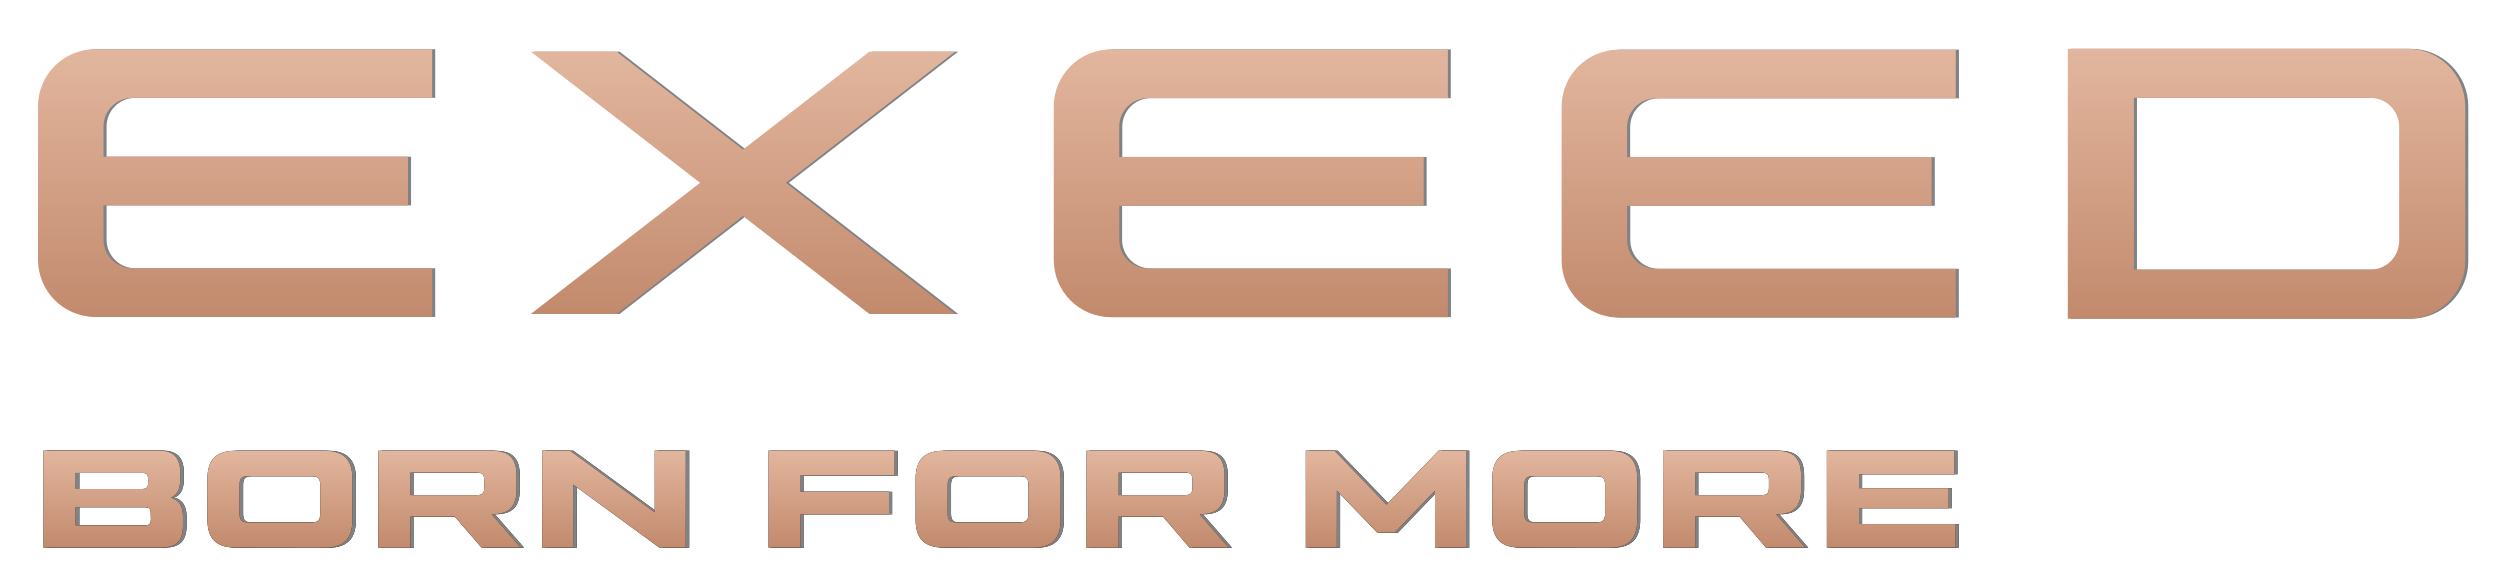
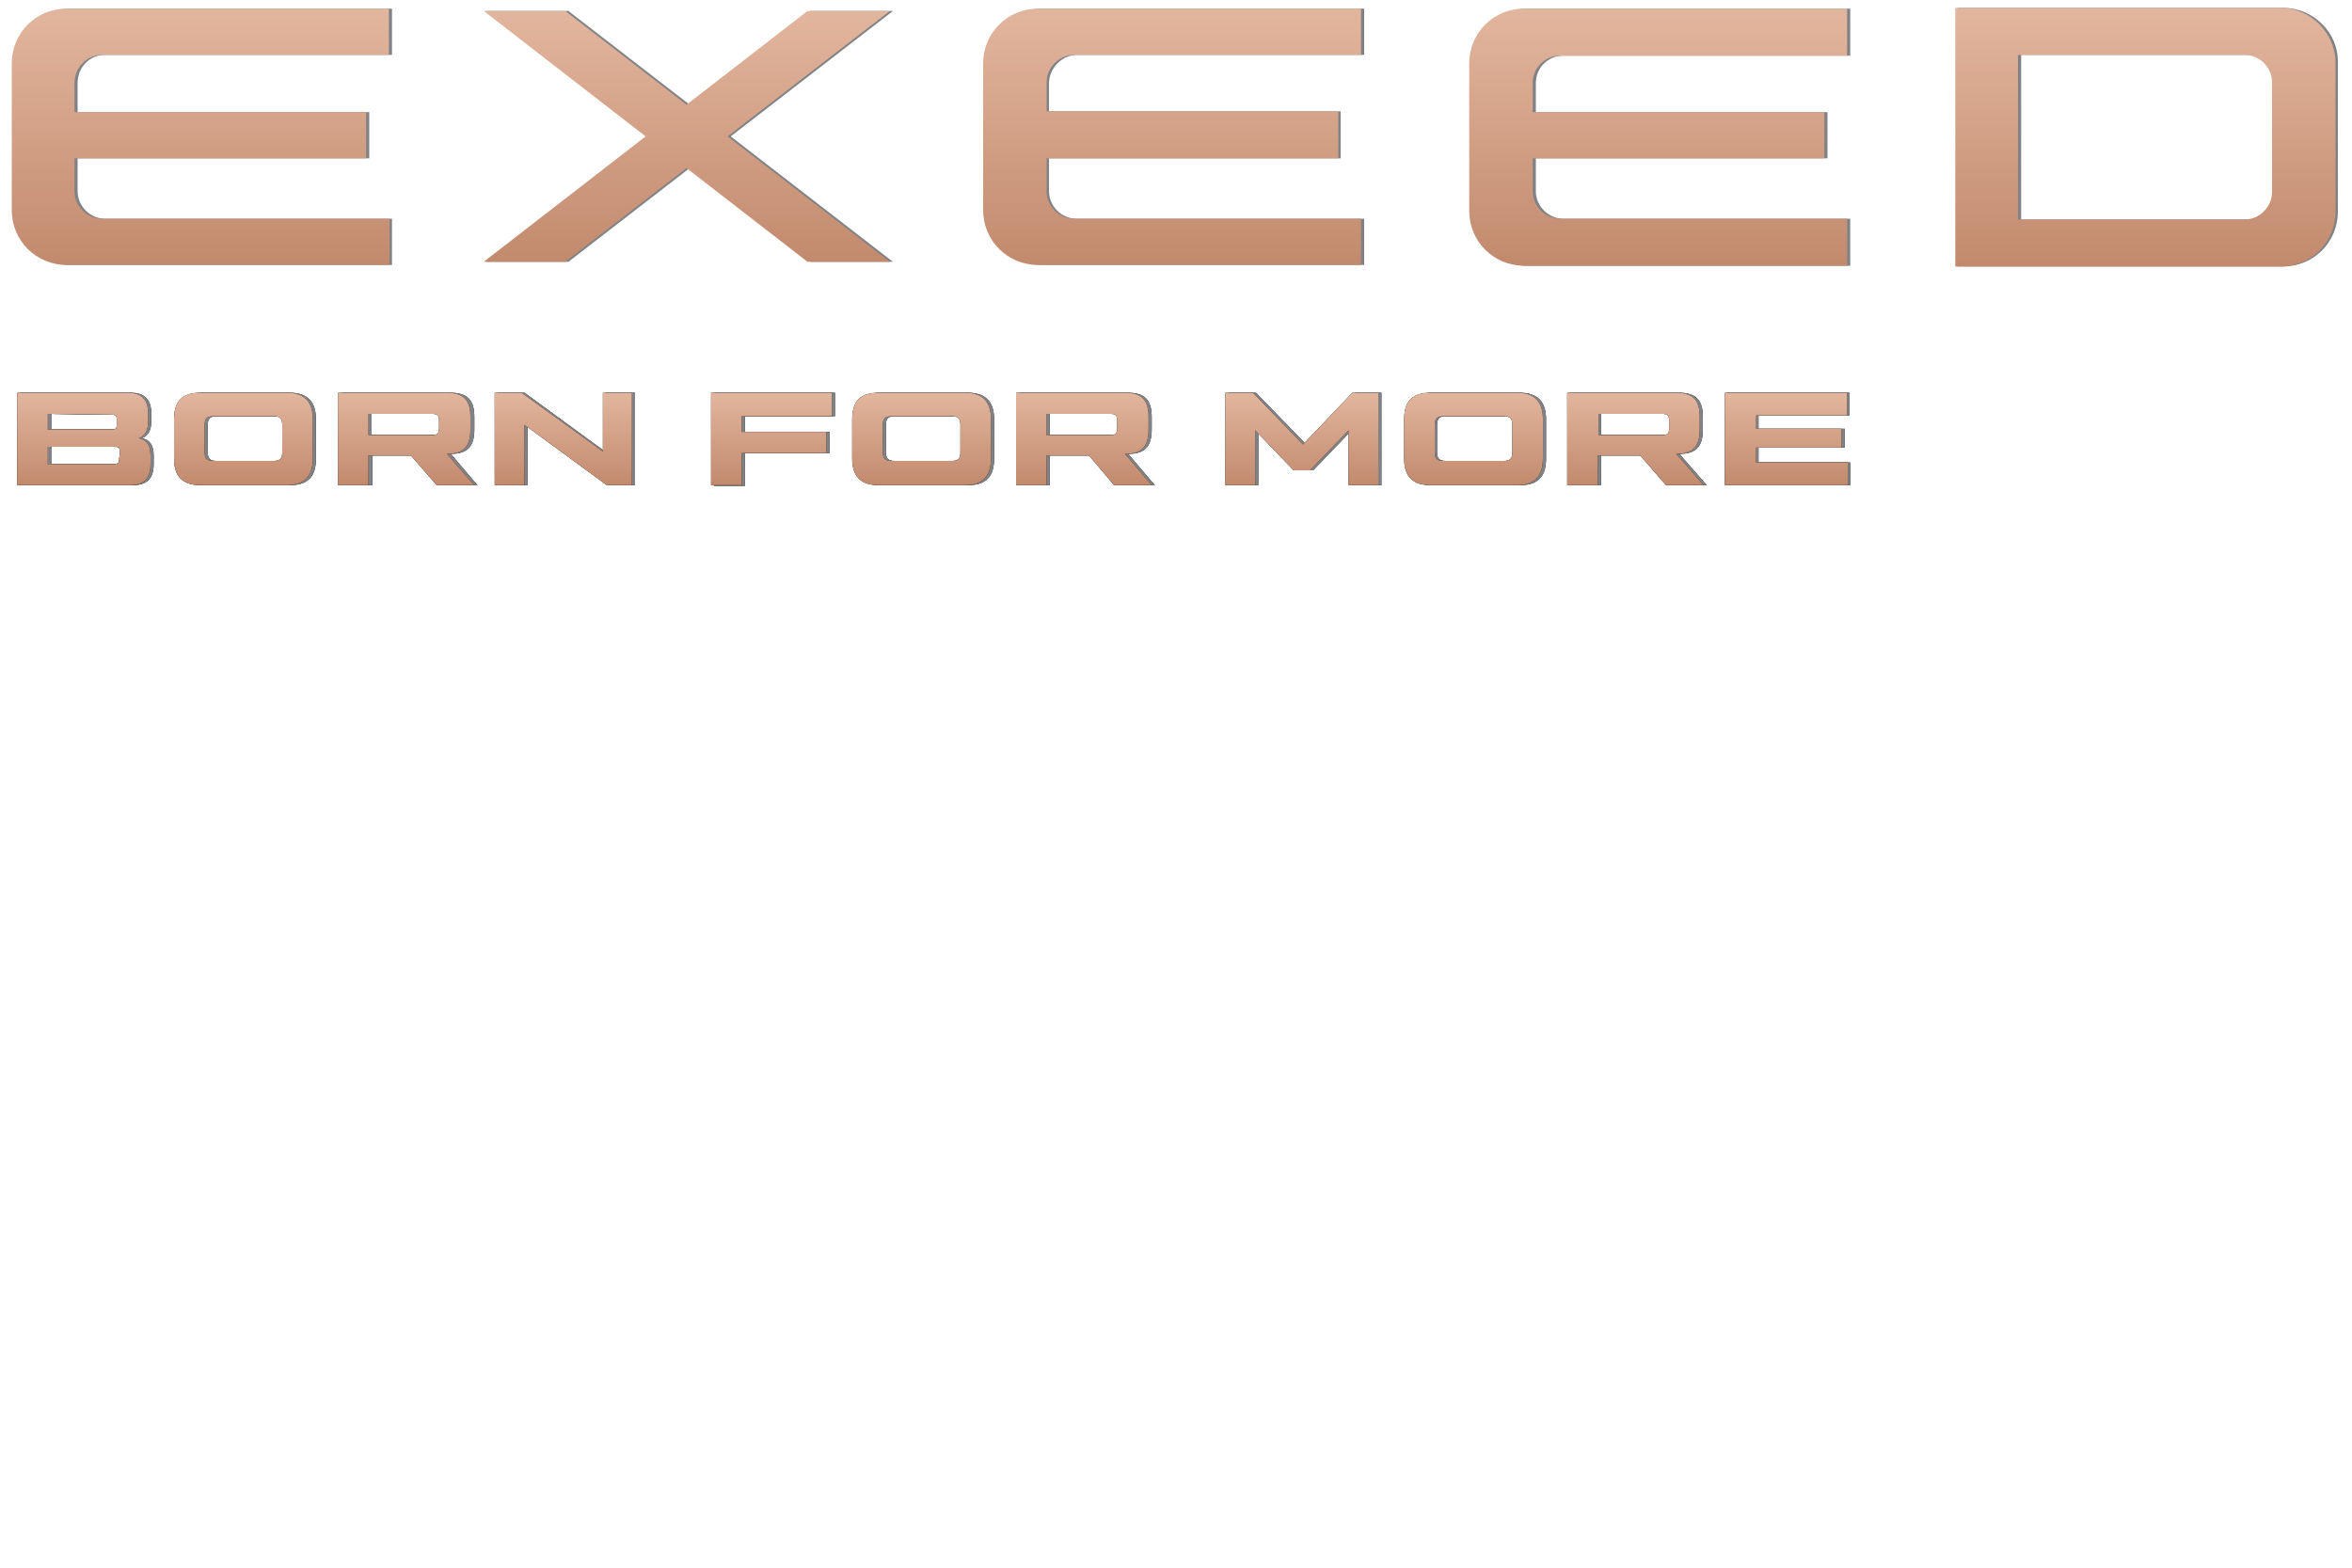
- <svg xmlns="http://www.w3.org/2000/svg" xmlns:xlink="http://www.w3.org/1999/xlink" id="Слой_1" data-name="Слой 1" viewBox="0 0 595.28 136.77">
-   <defs>
-     <style>.cls-1{fill:#010101;}.cls-2,.cls-3{fill:#808285;}.cls-3,.cls-4,.cls-5,.cls-6,.cls-7,.cls-8{fill-rule:evenodd;}.cls-4{fill:url(#Безымянный_градиент_33);}.cls-5{fill:url(#Безымянный_градиент_33-3);}.cls-6{fill:url(#Безымянный_градиент_33-4);}.cls-7{fill:url(#Безымянный_градиент_33-5);}.cls-8{fill:url(#Безымянный_градиент_33-6);}.cls-9{fill:url(#Безымянный_градиент_33-7);}</style>
-     <linearGradient id="Безымянный_градиент_33" x1="176.91" y1="12.3" x2="176.91" y2="74.76" gradientUnits="userSpaceOnUse">
-       <stop offset="0" stop-color="#e2b69e" />
-       <stop offset="1" stop-color="#c28a6d" />
-     </linearGradient>
-     <linearGradient id="Безымянный_градиент_33-3" x1="55.98" y1="11.71" x2="55.98" y2="75.46" xlink:href="#Безымянный_градиент_33" />
-     <linearGradient id="Безымянный_градиент_33-4" x1="297.84" y1="11.77" x2="297.84" y2="75.52" xlink:href="#Безымянный_градиент_33" />
-     <linearGradient id="Безымянный_градиент_33-5" x1="418.76" y1="11.82" x2="418.76" y2="75.57" xlink:href="#Безымянный_градиент_33" />
-     <linearGradient id="Безымянный_градиент_33-6" x1="539.69" y1="11.62" x2="539.69" y2="75.89" xlink:href="#Безымянный_градиент_33" />
-     <linearGradient id="Безымянный_градиент_33-7" x1="238.03" y1="107.29" x2="238.03" y2="130.39" xlink:href="#Безымянный_градиент_33" />
-   </defs>
-   <path class="cls-1" d="M44.43,123v2.17c0,3.6-1.65,5.22-5.21,5.22h-28v-23.1H38.56c3.56,0,5.21,1.62,5.21,5.22v1.68c0,2.28-.76,3.73-2.27,4.29C43.44,119,44.43,120.48,44.43,123ZM18.9,112.63v3.82H34.67c1.09,0,1.45-.36,1.45-1.45v-.92c0-1.09-.36-1.45-1.45-1.45Zm17.88,9.59c0-1.08-.36-1.45-1.45-1.45H18.9v4.33H35.33c1.09,0,1.45-.37,1.45-1.46Z" />
-   <path class="cls-1" d="M56.91,130.41c-4.52,0-6.66-2.08-6.66-6.67V114c0-4.59,2.14-6.67,6.66-6.67H78.09c4.52,0,6.66,2.08,6.66,6.67v9.76c0,4.59-2.14,6.67-6.66,6.67Zm18.08-6c1.55,0,2.11-.53,2.11-2.11v-6.8c0-1.58-.56-2.11-2.11-2.11H60c-1.58,0-2.11.53-2.11,2.11v6.8c0,1.58.53,2.11,2.11,2.11Z" />
-   <path class="cls-1" d="M124.78,130.41h-9.34L109.11,123H98.58v7.43H90.93v-23.1h26.85c4.23,0,6,1.79,6,6v3.13c0,4.22-1.75,6-5.94,6Zm-26.2-17.85v5.34h15.77c1.36,0,1.78-.42,1.78-1.78v-1.78c0-1.35-.42-1.78-1.78-1.78Z" />
-   <path class="cls-1" d="M156.72,107.31h7.39v23.1h-6.27l-20.52-15v15h-7.39v-23.1h6.57l20.22,14.75Z" />
-   <path class="cls-1" d="M213.8,113.22H191.43v3.89h21v5.35h-21v8h-7.65v-23.1h30Z" />
-   <path class="cls-1" d="M225.49,130.41c-4.52,0-6.67-2.08-6.67-6.67V114c0-4.59,2.15-6.67,6.67-6.67h21.18c4.51,0,6.66,2.08,6.66,6.67v9.76c0,4.59-2.15,6.67-6.66,6.67Zm18.07-6c1.55,0,2.12-.53,2.12-2.11v-6.8c0-1.58-.57-2.11-2.12-2.11h-15c-1.59,0-2.11.53-2.11,2.11v6.8c0,1.58.52,2.11,2.11,2.11Z" />
-   <path class="cls-1" d="M293.35,130.41H284L277.68,123H267.16v7.43h-7.65v-23.1h26.85c4.22,0,6,1.79,6,6v3.13c0,4.22-1.74,6-5.93,6Zm-26.19-17.85v5.34h15.77c1.35,0,1.78-.42,1.78-1.78v-1.78c0-1.35-.43-1.78-1.78-1.78Z" />
-   <path class="cls-1" d="M343.34,107.31h6.5v23.1h-7.39V116.85l-9.6,10h-4.16l-9.6-10v13.56h-7.38v-23.1h6.79l12.41,12.87Z" />
-   <path class="cls-1" d="M362.72,130.41c-4.52,0-6.67-2.08-6.67-6.67V114c0-4.59,2.15-6.67,6.67-6.67H383.9c4.52,0,6.66,2.08,6.66,6.67v9.76c0,4.59-2.14,6.67-6.66,6.67Zm18.07-6c1.55,0,2.12-.53,2.12-2.11v-6.8c0-1.58-.57-2.11-2.12-2.11h-15c-1.59,0-2.11.53-2.11,2.11v6.8c0,1.58.52,2.11,2.11,2.11Z" />
-   <path class="cls-1" d="M430.58,130.41h-9.33L414.91,123H404.39v7.43h-7.65v-23.1h26.85c4.22,0,6,1.79,6,6v3.13c0,4.22-1.74,6-5.93,6Zm-26.19-17.85v5.34h15.77c1.35,0,1.78-.42,1.78-1.78v-1.78c0-1.35-.43-1.78-1.78-1.78Z" />
-   <path class="cls-1" d="M443.39,124.8h23v5.61H435.74v-23.1h30.35v5.61h-22.7v3.33h21.38V121H443.39Z" />
-   <path class="cls-2" d="M44.43,123v2.17c0,3.6-1.65,5.22-5.21,5.22h-28v-23.1H38.56c3.56,0,5.21,1.62,5.21,5.22v1.68c0,2.28-.76,3.73-2.27,4.29C43.44,119,44.43,120.48,44.43,123ZM18.9,112.63v3.82H34.67c1.09,0,1.45-.36,1.45-1.45v-.92c0-1.09-.36-1.45-1.45-1.45Zm17.88,9.59c0-1.08-.36-1.45-1.45-1.45H18.9v4.33H35.33c1.09,0,1.45-.37,1.45-1.46Z" />
-   <path class="cls-2" d="M56.91,130.41c-4.52,0-6.66-2.08-6.66-6.67V114c0-4.59,2.14-6.67,6.66-6.67H78.09c4.52,0,6.66,2.08,6.66,6.67v9.76c0,4.59-2.14,6.67-6.66,6.67Zm18.08-6c1.55,0,2.11-.53,2.11-2.11v-6.8c0-1.58-.56-2.11-2.11-2.11H60c-1.58,0-2.11.53-2.11,2.11v6.8c0,1.58.53,2.11,2.11,2.11Z" />
-   <path class="cls-2" d="M124.78,130.41h-9.34L109.11,123H98.58v7.43H90.93v-23.1h26.85c4.23,0,6,1.79,6,6v3.13c0,4.22-1.75,6-5.94,6Zm-26.2-17.85v5.34h15.77c1.36,0,1.78-.42,1.78-1.78v-1.78c0-1.35-.42-1.78-1.78-1.78Z" />
-   <path class="cls-2" d="M156.72,107.31h7.39v23.1h-6.27l-20.52-15v15h-7.39v-23.1h6.57l20.22,14.75Z" />
-   <path class="cls-2" d="M213.8,113.22H191.43v3.89h21v5.35h-21v8h-7.65v-23.1h30Z" />
-   <path class="cls-2" d="M225.49,130.41c-4.52,0-6.67-2.08-6.67-6.67V114c0-4.59,2.15-6.67,6.67-6.67h21.18c4.51,0,6.66,2.08,6.66,6.67v9.76c0,4.59-2.15,6.67-6.66,6.67Zm18.07-6c1.55,0,2.12-.53,2.12-2.11v-6.8c0-1.58-.57-2.11-2.12-2.11h-15c-1.59,0-2.11.53-2.11,2.11v6.8c0,1.58.52,2.11,2.11,2.11Z" />
-   <path class="cls-2" d="M293.35,130.41H284L277.68,123H267.16v7.43h-7.65v-23.1h26.85c4.22,0,6,1.79,6,6v3.13c0,4.22-1.74,6-5.93,6Zm-26.19-17.85v5.34h15.77c1.35,0,1.78-.42,1.78-1.78v-1.78c0-1.35-.43-1.78-1.78-1.78Z" />
-   <path class="cls-2" d="M343.34,107.31h6.5v23.1h-7.39V116.85l-9.6,10h-4.16l-9.6-10v13.56h-7.38v-23.1h6.79l12.41,12.87Z" />
-   <path class="cls-2" d="M362.72,130.41c-4.52,0-6.67-2.08-6.67-6.67V114c0-4.59,2.15-6.67,6.67-6.67H383.9c4.52,0,6.66,2.08,6.66,6.67v9.76c0,4.59-2.14,6.67-6.66,6.67Zm18.07-6c1.55,0,2.12-.53,2.12-2.11v-6.8c0-1.58-.57-2.11-2.12-2.11h-15c-1.59,0-2.11.53-2.11,2.11v6.8c0,1.58.52,2.11,2.11,2.11Z" />
-   <path class="cls-2" d="M430.58,130.41h-9.33L414.91,123H404.39v7.43h-7.65v-23.1h26.85c4.22,0,6,1.79,6,6v3.13c0,4.22-1.74,6-5.93,6Zm-26.19-17.85v5.34h15.77c1.35,0,1.78-.42,1.78-1.78v-1.78c0-1.35-.43-1.78-1.78-1.78Z" />
-   <path class="cls-2" d="M443.39,124.8h23v5.61H435.74v-23.1h30.35v5.61h-22.7v3.33h21.38V121H443.39Z" />
-   <polygon class="cls-3" points="147.53 12.3 228.16 74.76 207.74 74.76 127.11 12.3 147.53 12.3" />
-   <polygon class="cls-3" points="207.74 12.3 127.11 74.76 147.53 74.76 228.16 12.3 207.74 12.3" />
-   <path class="cls-3" d="M32.18,23.31h71.45V11.71H23.39A13.61,13.61,0,0,0,9.78,25.33V61.85A13.61,13.61,0,0,0,23.39,75.46h80.24V63.87H32.18a6.8,6.8,0,0,1-6.8-6.8V48.9h72.5V37.3H25.38V30.11A6.79,6.79,0,0,1,32.18,23.31Z" />
-   <path class="cls-3" d="M274,23.36h71.45V11.77H265.25a13.61,13.61,0,0,0-13.61,13.61V61.91a13.61,13.61,0,0,0,13.61,13.61h80.24V63.92H274a6.81,6.81,0,0,1-6.81-6.8V49h72.51V37.36H267.23v-7.2A6.81,6.81,0,0,1,274,23.36Z" />
-   <path class="cls-3" d="M395,23.42h71.45V11.82H386.18a13.61,13.61,0,0,0-13.61,13.61V62a13.61,13.61,0,0,0,13.61,13.61h80.24V64H395a6.81,6.81,0,0,1-6.81-6.81V49h72.51V37.41H388.16V30.22A6.8,6.8,0,0,1,395,23.42Z" />
-   <path class="cls-3" d="M572,57.34a6.86,6.86,0,0,1-6.86,6.86h-56.3V23.31h56.3A6.86,6.86,0,0,1,572,30.17Zm2-45.72H493.11V75.89H574a13.73,13.73,0,0,0,13.73-13.72V25.34A13.73,13.73,0,0,0,574,11.62Z" />
-   <polygon class="cls-4" points="146.8 12.3 227.43 74.76 207.01 74.76 126.38 12.3 146.8 12.3" />
-   <polygon class="cls-4" points="207.01 12.3 126.38 74.76 146.8 74.76 227.43 12.3 207.01 12.3" />
-   <path class="cls-5" d="M31.45,23.31H102.9V11.71H22.66A13.61,13.61,0,0,0,9.05,25.33V61.85A13.61,13.61,0,0,0,22.66,75.46H102.9V63.87H31.45a6.8,6.8,0,0,1-6.8-6.8V48.9h72.5V37.3H24.65V30.11A6.79,6.79,0,0,1,31.45,23.31Z" />
-   <path class="cls-6" d="M273.31,23.36h71.45V11.77H264.52a13.61,13.61,0,0,0-13.61,13.61V61.91a13.61,13.61,0,0,0,13.61,13.61h80.24V63.92H273.31a6.8,6.8,0,0,1-6.8-6.8V49H339V37.36h-72.5v-7.2A6.8,6.8,0,0,1,273.31,23.36Z" />
-   <path class="cls-7" d="M394.24,23.42h71.45V11.82H385.45a13.61,13.61,0,0,0-13.61,13.61V62a13.61,13.61,0,0,0,13.61,13.61h80.24V64H394.24a6.81,6.81,0,0,1-6.81-6.81V49h72.51V37.41H387.43V30.22A6.8,6.8,0,0,1,394.24,23.42Z" />
-   <path class="cls-8" d="M571.27,57.34a6.86,6.86,0,0,1-6.85,6.86H508.11V23.31h56.31a6.86,6.86,0,0,1,6.85,6.86Zm2-45.72h-80.9V75.89h80.9A13.73,13.73,0,0,0,587,62.17V25.34A13.73,13.73,0,0,0,573.28,11.62Z" />
-   <path class="cls-1" d="M43.57,123v2.18c0,3.6-1.65,5.21-5.21,5.21h-28v-23.1H37.7c3.56,0,5.21,1.62,5.21,5.22v1.68c0,2.28-.75,3.73-2.27,4.29C42.58,119,43.57,120.46,43.57,123ZM18,112.61v3.82H33.81c1.09,0,1.45-.36,1.45-1.45v-.92c0-1.09-.36-1.45-1.45-1.45Zm17.89,9.6c0-1.09-.36-1.45-1.45-1.45H18v4.32H34.47c1.09,0,1.45-.36,1.45-1.45Z" />
-   <path class="cls-1" d="M56.06,130.39c-4.52,0-6.67-2.08-6.67-6.66V114c0-4.59,2.15-6.67,6.67-6.67H77.24c4.52,0,6.67,2.08,6.67,6.67v9.77c0,4.58-2.15,6.66-6.67,6.66Zm18.08-6c1.55,0,2.11-.52,2.11-2.11v-6.8c0-1.58-.56-2.11-2.11-2.11h-15c-1.58,0-2.11.53-2.11,2.11v6.8c0,1.59.53,2.11,2.11,2.11Z" />
-   <path class="cls-1" d="M124,130.39h-9.34L108.27,123H97.74v7.42H90.09v-23.1H117c4.22,0,6,1.78,6,6v3.13c0,4.23-1.75,6-5.94,6ZM97.74,112.54v5.35h15.78c1.35,0,1.78-.43,1.78-1.79v-1.78c0-1.35-.43-1.78-1.78-1.78Z" />
-   <path class="cls-1" d="M155.9,107.29h7.39v23.1H157l-20.53-15v15H129.1v-23.1h6.57L155.9,122Z" />
-   <path class="cls-1" d="M213,113.2H190.62v3.89h21.06v5.35H190.62v7.95H183v-23.1h30Z" />
-   <path class="cls-1" d="M224.68,130.39c-4.52,0-6.66-2.08-6.66-6.66V114c0-4.59,2.14-6.67,6.66-6.67h21.19c4.52,0,6.67,2.08,6.67,6.67v9.77c0,4.58-2.15,6.66-6.67,6.66Zm18.09-6c1.55,0,2.11-.52,2.11-2.11v-6.8c0-1.58-.56-2.11-2.11-2.11h-15c-1.59,0-2.12.53-2.12,2.11v6.8c0,1.59.53,2.11,2.12,2.11Z" />
-   <path class="cls-1" d="M292.57,130.39h-9.34L276.9,123H266.37v7.42h-7.65v-23.1h26.86c4.22,0,6,1.78,6,6v3.13c0,4.23-1.75,6-5.94,6Zm-26.2-17.85v5.35h15.78c1.35,0,1.78-.43,1.78-1.79v-1.78c0-1.35-.43-1.78-1.78-1.78Z" />
-   <path class="cls-1" d="M342.58,107.29h6.5v23.1h-7.39V116.83l-9.61,10h-4.15l-9.61-10v13.56h-7.39v-23.1h6.8l12.41,12.87Z" />
-   <path class="cls-1" d="M362,130.39c-4.52,0-6.67-2.08-6.67-6.66V114c0-4.59,2.15-6.67,6.67-6.67h21.18c4.52,0,6.67,2.08,6.67,6.67v9.77c0,4.58-2.15,6.66-6.67,6.66Zm18.08-6c1.55,0,2.11-.52,2.11-2.11v-6.8c0-1.58-.56-2.11-2.11-2.11h-15c-1.59,0-2.11.53-2.11,2.11v6.8c0,1.59.52,2.11,2.11,2.11Z" />
-   <path class="cls-1" d="M429.85,130.39h-9.34L414.17,123H403.64v7.42H396v-23.1h26.86c4.22,0,6,1.78,6,6v3.13c0,4.23-1.75,6-5.94,6Zm-26.21-17.85v5.35h15.78c1.35,0,1.78-.43,1.78-1.79v-1.78c0-1.35-.43-1.78-1.78-1.78Z" />
-   <path class="cls-1" d="M442.66,124.78h23v5.61H435v-23.1h30.36v5.61h-22.7v3.34H464V121H442.66Z" />
-   <path class="cls-9" d="M43.57,123v2.18c0,3.6-1.65,5.21-5.21,5.21h-28v-23.1H37.7c3.56,0,5.21,1.62,5.21,5.22v1.68c0,2.28-.75,3.73-2.27,4.29C42.58,119,43.57,120.46,43.57,123ZM18,112.61v3.82H33.81c1.09,0,1.45-.36,1.45-1.45v-.92c0-1.09-.36-1.45-1.45-1.45Zm17.89,9.6c0-1.09-.36-1.45-1.45-1.45H18v4.32H34.47c1.09,0,1.45-.36,1.45-1.45Z" />
-   <path class="cls-9" d="M56.06,130.39c-4.52,0-6.67-2.08-6.67-6.66V114c0-4.59,2.15-6.67,6.67-6.67H77.24c4.52,0,6.67,2.08,6.67,6.67v9.77c0,4.58-2.15,6.66-6.67,6.66Zm18.08-6c1.55,0,2.11-.52,2.11-2.11v-6.8c0-1.58-.56-2.11-2.11-2.11h-15c-1.58,0-2.11.53-2.11,2.11v6.8c0,1.59.53,2.11,2.11,2.11Z" />
-   <path class="cls-9" d="M124,130.39h-9.34L108.27,123H97.74v7.42H90.09v-23.1H117c4.22,0,6,1.78,6,6v3.13c0,4.23-1.75,6-5.94,6ZM97.74,112.54v5.35h15.78c1.35,0,1.78-.43,1.78-1.79v-1.78c0-1.35-.43-1.78-1.78-1.78Z" />
-   <path class="cls-9" d="M155.9,107.29h7.39v23.1H157l-20.53-15v15H129.1v-23.1h6.57L155.9,122Z" />
-   <path class="cls-9" d="M213,113.2H190.62v3.89h21.06v5.35H190.62v7.95H183v-23.1h30Z" />
-   <path class="cls-9" d="M224.68,130.39c-4.52,0-6.66-2.08-6.66-6.66V114c0-4.59,2.14-6.67,6.66-6.67h21.19c4.52,0,6.67,2.08,6.67,6.67v9.77c0,4.58-2.15,6.66-6.67,6.66Zm18.09-6c1.55,0,2.11-.52,2.11-2.11v-6.8c0-1.58-.56-2.11-2.11-2.11h-15c-1.59,0-2.12.53-2.12,2.11v6.8c0,1.59.53,2.11,2.12,2.11Z" />
-   <path class="cls-9" d="M292.57,130.39h-9.34L276.9,123H266.37v7.42h-7.65v-23.1h26.86c4.22,0,6,1.78,6,6v3.13c0,4.23-1.75,6-5.94,6Zm-26.2-17.85v5.35h15.78c1.35,0,1.78-.43,1.78-1.79v-1.78c0-1.35-.43-1.78-1.78-1.78Z" />
-   <path class="cls-9" d="M342.58,107.29h6.5v23.1h-7.39V116.83l-9.61,10h-4.15l-9.61-10v13.56h-7.39v-23.1h6.8l12.41,12.87Z" />
-   <path class="cls-9" d="M362,130.39c-4.52,0-6.67-2.08-6.67-6.66V114c0-4.59,2.15-6.67,6.67-6.67h21.18c4.52,0,6.67,2.08,6.67,6.67v9.77c0,4.58-2.15,6.66-6.67,6.66Zm18.08-6c1.55,0,2.11-.52,2.11-2.11v-6.8c0-1.58-.56-2.11-2.11-2.11h-15c-1.59,0-2.11.53-2.11,2.11v6.8c0,1.59.52,2.11,2.11,2.11Z" />
-   <path class="cls-9" d="M429.85,130.39h-9.34L414.17,123H403.64v7.42H396v-23.1h26.86c4.22,0,6,1.78,6,6v3.13c0,4.23-1.75,6-5.94,6Zm-26.21-17.85v5.35h15.78c1.35,0,1.78-.43,1.78-1.79v-1.78c0-1.35-.43-1.78-1.78-1.78Z" />
-   <path class="cls-9" d="M442.66,124.78h23v5.61H435v-23.1h30.36v5.61h-22.7v3.34H464V121H442.66Z" />
+ <svg xmlns="http://www.w3.org/2000/svg" version="1.1" id="Слой_1" x="0px" y="0px" viewBox="0 0 300 200" style="enable-background:new 0 0 300 200;" xml:space="preserve">
+   <style type="text/css">
+ 	.st0{fill:#010101;}
+ 	.st1{fill:#808285;}
+ 	.st2{fill-rule:evenodd;clip-rule:evenodd;fill:#808285;}
+ 	.st3{fill-rule:evenodd;clip-rule:evenodd;fill:url(#SVGID_1_);}
+ 	.st4{fill-rule:evenodd;clip-rule:evenodd;fill:url(#SVGID_00000093175904524229922560000017762459010850597290_);}
+ 	.st5{fill-rule:evenodd;clip-rule:evenodd;fill:url(#SVGID_00000047045860803022214620000018124422082964606092_);}
+ 	.st6{fill-rule:evenodd;clip-rule:evenodd;fill:url(#SVGID_00000091008563782744845730000018159195517089869473_);}
+ 	.st7{fill-rule:evenodd;clip-rule:evenodd;fill:url(#SVGID_00000110450033691576629470000005028541414991899295_);}
+ 	.st8{fill-rule:evenodd;clip-rule:evenodd;fill:url(#SVGID_00000147198180555117632910000009776926411495277953_);}
+ 	.st9{fill:url(#SVGID_00000166641222346126003560000000934390389745739937_);}
+ 	.st10{fill:url(#SVGID_00000085952420115910125480000009410282036495930796_);}
+ 	.st11{fill:url(#SVGID_00000158743607407198575730000004592864426105285006_);}
+ 	.st12{fill:url(#SVGID_00000004534941861812658000000005609816256708723100_);}
+ 	.st13{fill:url(#SVGID_00000157282648872712422820000001131044414385014179_);}
+ 	.st14{fill:url(#SVGID_00000109742006685866409290000005090551270721446286_);}
+ 	.st15{fill:url(#SVGID_00000136412884041188160030000014412430840508290488_);}
+ 	.st16{fill:url(#SVGID_00000038412527944179620310000016823217327700381628_);}
+ 	.st17{fill:url(#SVGID_00000032634916065655705200000009803955142261020037_);}
+ 	.st18{fill:url(#SVGID_00000171686978114765553250000005696041976783278775_);}
+ 	.st19{fill:url(#SVGID_00000181793288220871257800000018164102587844280494_);}
+ </style>
+   <path class="st0" d="M19.6,58.1v1.1c0,1.8-0.8,2.7-2.7,2.7H2.6V50.1h14c1.8,0,2.7,0.8,2.7,2.7v0.9c0,1.2-0.4,1.9-1.2,2.2  C19.1,56.1,19.6,56.8,19.6,58.1z M6.6,52.8v2h8.1c0.6,0,0.7-0.2,0.7-0.7v-0.5c0-0.6-0.2-0.7-0.7-0.7L6.6,52.8z M15.7,57.7  c0-0.6-0.2-0.7-0.7-0.7H6.6v2.2H15c0.6,0,0.7-0.2,0.7-0.7L15.7,57.7z" />
+   <path class="st0" d="M26,61.9c-2.3,0-3.4-1.1-3.4-3.4v-5c0-2.4,1.1-3.4,3.4-3.4h10.9c2.3,0,3.4,1.1,3.4,3.4v5c0,2.4-1.1,3.4-3.4,3.4  L26,61.9z M35.3,58.8c0.8,0,1.1-0.3,1.1-1.1v-3.5c0-0.8-0.3-1.1-1.1-1.1h-7.7c-0.8,0-1.1,0.3-1.1,1.1v3.5c0,0.8,0.3,1.1,1.1,1.1  H35.3z" />
+   <path class="st0" d="M60.9,61.9h-4.8l-3.2-3.8h-5.4v3.8h-3.9V50.1h13.8c2.2,0,3.1,0.9,3.1,3.1v1.6c0,2.2-0.9,3.1-3,3.1L60.9,61.9z   M47.4,52.8v2.7h8.1c0.7,0,0.9-0.2,0.9-0.9v-0.9c0-0.7-0.2-0.9-0.9-0.9L47.4,52.8z" />
+   <path class="st0" d="M77.2,50.1H81v11.8h-3.2l-10.5-7.7v7.7h-3.8V50.1h3.4l10.4,7.6V50.1z" />
+   <path class="st0" d="M106.5,53.1H95v2h10.8v2.7H95V62h-3.9V50.1h15.4L106.5,53.1z" />
+   <path class="st0" d="M112.5,61.9c-2.3,0-3.4-1.1-3.4-3.4v-5c0-2.4,1.1-3.4,3.4-3.4h10.9c2.3,0,3.4,1.1,3.4,3.4v5  c0,2.4-1.1,3.4-3.4,3.4L112.5,61.9z M121.8,58.8c0.8,0,1.1-0.3,1.1-1.1v-3.5c0-0.8-0.3-1.1-1.1-1.1h-7.7c-0.8,0-1.1,0.3-1.1,1.1v3.5  c0,0.8,0.3,1.1,1.1,1.1H121.8z" />
+   <path class="st0" d="M147.3,61.9h-4.8l-3.2-3.8h-5.4v3.8h-3.9V50.1h13.8c2.2,0,3.1,0.9,3.1,3.1v1.6c0,2.2-0.9,3.1-3,3.1L147.3,61.9z   M133.9,52.8v2.7h8.1c0.7,0,0.9-0.2,0.9-0.9v-0.9c0-0.7-0.2-0.9-0.9-0.9L133.9,52.8z" />
+   <path class="st0" d="M172.9,50.1h3.3v11.8h-3.8v-7l-4.9,5.1h-2.1l-4.9-5.1v7h-3.8V50.1h3.5l6.4,6.6L172.9,50.1z" />
+   <path class="st0" d="M182.9,61.9c-2.3,0-3.4-1.1-3.4-3.4v-5c0-2.4,1.1-3.4,3.4-3.4h10.9c2.3,0,3.4,1.1,3.4,3.4v5  c0,2.4-1.1,3.4-3.4,3.4L182.9,61.9z M192.1,58.8c0.8,0,1.1-0.3,1.1-1.1v-3.5c0-0.8-0.3-1.1-1.1-1.1h-7.7c-0.8,0-1.1,0.3-1.1,1.1v3.5  c0,0.8,0.3,1.1,1.1,1.1H192.1z" />
+   <path class="st0" d="M217.7,61.9h-4.8l-3.3-3.8h-5.4v3.8h-3.9V50.1h13.8c2.2,0,3.1,0.9,3.1,3.1v1.6c0,2.2-0.9,3.1-3,3.1L217.7,61.9z   M204.2,52.8v2.7h8.1c0.7,0,0.9-0.2,0.9-0.9v-0.9c0-0.7-0.2-0.9-0.9-0.9L204.2,52.8z" />
+   <path class="st0" d="M224.2,59H236v2.9h-15.7V50.1h15.6V53h-11.6v1.7h11v2.4h-11V59z" />
+   <path class="st1" d="M19.6,58.1v1.1c0,1.8-0.8,2.7-2.7,2.7H2.6V50.1h14c1.8,0,2.7,0.8,2.7,2.7v0.9c0,1.2-0.4,1.9-1.2,2.2  C19.1,56.1,19.6,56.8,19.6,58.1z M6.6,52.8v2h8.1c0.6,0,0.7-0.2,0.7-0.7v-0.5c0-0.6-0.2-0.7-0.7-0.7L6.6,52.8z M15.7,57.7  c0-0.6-0.2-0.7-0.7-0.7H6.6v2.2H15c0.6,0,0.7-0.2,0.7-0.7L15.7,57.7z" />
+   <path class="st1" d="M26,61.9c-2.3,0-3.4-1.1-3.4-3.4v-5c0-2.4,1.1-3.4,3.4-3.4h10.9c2.3,0,3.4,1.1,3.4,3.4v5c0,2.4-1.1,3.4-3.4,3.4  L26,61.9z M35.3,58.8c0.8,0,1.1-0.3,1.1-1.1v-3.5c0-0.8-0.3-1.1-1.1-1.1h-7.7c-0.8,0-1.1,0.3-1.1,1.1v3.5c0,0.8,0.3,1.1,1.1,1.1  H35.3z" />
+   <path class="st1" d="M60.9,61.9h-4.8l-3.2-3.8h-5.4v3.8h-3.9V50.1h13.8c2.2,0,3.1,0.9,3.1,3.1v1.6c0,2.2-0.9,3.1-3,3.1L60.9,61.9z   M47.4,52.8v2.7h8.1c0.7,0,0.9-0.2,0.9-0.9v-0.9c0-0.7-0.2-0.9-0.9-0.9L47.4,52.8z" />
+   <path class="st1" d="M77.2,50.1H81v11.8h-3.2l-10.5-7.7v7.7h-3.8V50.1h3.4l10.4,7.6V50.1z" />
+   <path class="st1" d="M106.5,53.1H95v2h10.8v2.7H95V62h-3.9V50.1h15.4L106.5,53.1z" />
+   <path class="st1" d="M112.5,61.9c-2.3,0-3.4-1.1-3.4-3.4v-5c0-2.4,1.1-3.4,3.4-3.4h10.9c2.3,0,3.4,1.1,3.4,3.4v5  c0,2.4-1.1,3.4-3.4,3.4L112.5,61.9z M121.8,58.8c0.8,0,1.1-0.3,1.1-1.1v-3.5c0-0.8-0.3-1.1-1.1-1.1h-7.7c-0.8,0-1.1,0.3-1.1,1.1v3.5  c0,0.8,0.3,1.1,1.1,1.1H121.8z" />
+   <path class="st1" d="M147.3,61.9h-4.8l-3.2-3.8h-5.4v3.8h-3.9V50.1h13.8c2.2,0,3.1,0.9,3.1,3.1v1.6c0,2.2-0.9,3.1-3,3.1L147.3,61.9z   M133.9,52.8v2.7h8.1c0.7,0,0.9-0.2,0.9-0.9v-0.9c0-0.7-0.2-0.9-0.9-0.9L133.9,52.8z" />
+   <path class="st1" d="M172.9,50.1h3.3v11.8h-3.8v-7l-4.9,5.1h-2.1l-4.9-5.1v7h-3.8V50.1h3.5l6.4,6.6L172.9,50.1z" />
+   <path class="st1" d="M182.9,61.9c-2.3,0-3.4-1.1-3.4-3.4v-5c0-2.4,1.1-3.4,3.4-3.4h10.9c2.3,0,3.4,1.1,3.4,3.4v5  c0,2.4-1.1,3.4-3.4,3.4L182.9,61.9z M192.1,58.8c0.8,0,1.1-0.3,1.1-1.1v-3.5c0-0.8-0.3-1.1-1.1-1.1h-7.7c-0.8,0-1.1,0.3-1.1,1.1v3.5  c0,0.8,0.3,1.1,1.1,1.1H192.1z" />
+   <path class="st1" d="M217.7,61.9h-4.8l-3.3-3.8h-5.4v3.8h-3.9V50.1h13.8c2.2,0,3.1,0.9,3.1,3.1v1.6c0,2.2-0.9,3.1-3,3.1L217.7,61.9z   M204.2,52.8v2.7h8.1c0.7,0,0.9-0.2,0.9-0.9v-0.9c0-0.7-0.2-0.9-0.9-0.9L204.2,52.8z" />
+   <path class="st1" d="M224.2,59H236v2.9h-15.7V50.1h15.6V53h-11.6v1.7h11v2.4h-11V59z" />
+   <polygon class="st2" points="72.5,1.4 113.9,33.4 103.4,33.4 62,1.4 " />
+   <polygon class="st2" points="103.4,1.4 62,33.4 72.5,33.4 113.9,1.4 " />
+   <path class="st2" d="M13.4,7H50V1.1H8.9c-3.9,0-7,3.1-7,7c0,0,0,0,0,0v18.7c0,3.9,3.1,7,7,7l0,0H50v-5.9H13.4  c-1.9,0-3.5-1.6-3.5-3.5v-4.2h37.2v-5.9H9.9v-3.7C9.9,8.6,11.4,7,13.4,7C13.4,7,13.4,7,13.4,7z" />
+   <path class="st2" d="M137.4,7H174V1.1h-41.1c-3.9,0-7,3.1-7,7c0,0,0,0,0,0v18.7c0,3.9,3.1,7,7,7H174v-5.9h-36.7  c-1.9,0-3.5-1.6-3.5-3.5v-4.2h37.2v-6h-37.2v-3.7C133.9,8.6,135.5,7,137.4,7z" />
+   <path class="st2" d="M199.4,7.1h36.6V1.1h-41.2c-3.9,0-7,3.1-7,7v18.8c0,3.9,3.1,7,7,7h41.2v-6h-36.6c-1.9,0-3.5-1.6-3.5-3.5v-4.2  h37.2v-5.9h-37.2v-3.7C195.9,8.6,197.5,7.1,199.4,7.1C199.4,7.1,199.4,7.1,199.4,7.1z" />
+   <path class="st2" d="M290.2,24.5c0,1.9-1.6,3.5-3.5,3.5h-28.9V7h28.9c1.9,0,3.5,1.6,3.5,3.5V24.5z M291.2,1h-41.5v33h41.5  c3.9,0,7-3.1,7-7V8C298.3,4.2,295.1,1,291.2,1z" />
+   <linearGradient id="SVGID_1_" gradientUnits="userSpaceOnUse" x1="87.583" y1="197.767" x2="87.583" y2="165.734" gradientTransform="matrix(1 0 0 -1 0 199.1198)">
+     <stop offset="0" style="stop-color:#E2B69E" />
+     <stop offset="1" style="stop-color:#C28A6D" />
+   </linearGradient>
+   <polygon class="st3" points="72.1,1.4 113.5,33.4 103,33.4 61.7,1.4 " />
+   <linearGradient id="SVGID_00000076593365394463658160000001732860878361218966_" gradientUnits="userSpaceOnUse" x1="87.583" y1="197.767" x2="87.583" y2="165.734" gradientTransform="matrix(1 0 0 -1 0 199.1198)">
+     <stop offset="0" style="stop-color:#E2B69E" />
+     <stop offset="1" style="stop-color:#C28A6D" />
+   </linearGradient>
+   <polygon style="fill-rule:evenodd;clip-rule:evenodd;fill:url(#SVGID_00000076593365394463658160000001732860878361218966_);" points="  103,1.4 61.7,33.4 72.1,33.4 113.5,1.4 " />
+   <linearGradient id="SVGID_00000130620610252240668080000016029077041591295365_" gradientUnits="userSpaceOnUse" x1="25.565" y1="198.069" x2="25.565" y2="165.375" gradientTransform="matrix(1 0 0 -1 0 199.1198)">
+     <stop offset="0" style="stop-color:#E2B69E" />
+     <stop offset="1" style="stop-color:#C28A6D" />
+   </linearGradient>
+   <path style="fill-rule:evenodd;clip-rule:evenodd;fill:url(#SVGID_00000130620610252240668080000016029077041591295365_);" d="M13,7  h36.6V1.1H8.5c-3.9,0-7,3.1-7,7c0,0,0,0,0,0v18.7c0,3.9,3.1,7,7,7l0,0h41.2v-5.9H13c-1.9,0-3.5-1.6-3.5-3.5v-4.2h37.2v-5.9H9.5v-3.7  C9.5,8.6,11.1,7,13,7C13,7,13,7,13,7z" />
+   <linearGradient id="SVGID_00000032611324753047242630000016619812315329614779_" gradientUnits="userSpaceOnUse" x1="149.601" y1="198.038" x2="149.601" y2="165.345" gradientTransform="matrix(1 0 0 -1 0 199.1198)">
+     <stop offset="0" style="stop-color:#E2B69E" />
+     <stop offset="1" style="stop-color:#C28A6D" />
+   </linearGradient>
+   <path style="fill-rule:evenodd;clip-rule:evenodd;fill:url(#SVGID_00000032611324753047242630000016619812315329614779_);" d="  M137,7h36.6V1.1h-41.2c-3.9,0-7,3.1-7,7c0,0,0,0,0,0v18.7c0,3.9,3.1,7,7,7h41.2v-5.9H137c-1.9,0-3.5-1.6-3.5-3.5v-4.2h37.2v-6h-37.2  v-3.7C133.5,8.6,135.1,7,137,7C137,7,137,7,137,7z" />
+   <linearGradient id="SVGID_00000006680199772235985630000017550852604935307677_" gradientUnits="userSpaceOnUse" x1="211.619" y1="198.013" x2="211.619" y2="165.299" gradientTransform="matrix(1 0 0 -1 0 199.1198)">
+     <stop offset="0" style="stop-color:#E2B69E" />
+     <stop offset="1" style="stop-color:#C28A6D" />
+   </linearGradient>
+   <path style="fill-rule:evenodd;clip-rule:evenodd;fill:url(#SVGID_00000006680199772235985630000017550852604935307677_);" d="  M199,7.1h36.6V1.1h-41.2c-3.9,0-7,3.1-7,7v18.8c0,3.9,3.1,7,7,7h41.2v-6H199c-1.9,0-3.5-1.6-3.5-3.5v-4.2h37.2v-5.9h-37.2v-3.7  C195.5,8.6,197.1,7.1,199,7.1C199,7.1,199,7.1,199,7.1z" />
+   <linearGradient id="SVGID_00000103267160670473546580000010568791950319363219_" gradientUnits="userSpaceOnUse" x1="273.632" y1="198.115" x2="273.632" y2="165.155" gradientTransform="matrix(1 0 0 -1 0 199.1198)">
+     <stop offset="0" style="stop-color:#E2B69E" />
+     <stop offset="1" style="stop-color:#C28A6D" />
+   </linearGradient>
+   <path style="fill-rule:evenodd;clip-rule:evenodd;fill:url(#SVGID_00000103267160670473546580000010568791950319363219_);" d="  M289.8,24.5c0,1.9-1.6,3.5-3.5,3.5h-28.9V7h28.9c1.9,0,3.5,1.6,3.5,3.5L289.8,24.5z M290.9,1h-41.5v33h41.5c3.9,0,7-3.1,7-7V8  C297.9,4.2,294.7,1,290.9,1L290.9,1z" />
+   <path class="st0" d="M19.2,58.1v1.1c0,1.8-0.8,2.7-2.7,2.7H2.2V50.1h14c1.8,0,2.7,0.8,2.7,2.7v0.9c0,1.2-0.4,1.9-1.2,2.2  C18.7,56.1,19.2,56.8,19.2,58.1z M6.1,52.8v2h8.1c0.6,0,0.7-0.2,0.7-0.7v-0.5c0-0.6-0.2-0.7-0.7-0.7L6.1,52.8z M15.3,57.7  c0-0.6-0.2-0.7-0.7-0.7H6.1v2.2h8.4c0.6,0,0.7-0.2,0.7-0.7L15.3,57.7z" />
+   <path class="st0" d="M25.6,61.9c-2.3,0-3.4-1.1-3.4-3.4v-5c0-2.4,1.1-3.4,3.4-3.4h10.9c2.3,0,3.4,1.1,3.4,3.4v5  c0,2.3-1.1,3.4-3.4,3.4L25.6,61.9z M34.9,58.8c0.8,0,1.1-0.3,1.1-1.1v-3.5c0-0.8-0.3-1.1-1.1-1.1h-7.7c-0.8,0-1.1,0.3-1.1,1.1v3.5  c0,0.8,0.3,1.1,1.1,1.1H34.9z" />
+   <path class="st0" d="M60.5,61.9h-4.8l-3.3-3.8H47v3.8h-3.9V50.1h13.8c2.2,0,3.1,0.9,3.1,3.1v1.6c0,2.2-0.9,3.1-3,3.1L60.5,61.9z   M47,52.8v2.7h8.1c0.7,0,0.9-0.2,0.9-0.9v-0.9c0-0.7-0.2-0.9-0.9-0.9H47z" />
+   <path class="st0" d="M76.8,50.1h3.8v11.8h-3.2l-10.5-7.7v7.7h-3.8V50.1h3.4l10.4,7.5V50.1z" />
+   <path class="st0" d="M106.1,53.1H94.6v2h10.8v2.7H94.6v4.1h-3.9V50.1h15.4V53.1z" />
+   <path class="st0" d="M112.1,61.9c-2.3,0-3.4-1.1-3.4-3.4v-5c0-2.4,1.1-3.4,3.4-3.4H123c2.3,0,3.4,1.1,3.4,3.4v5  c0,2.3-1.1,3.4-3.4,3.4L112.1,61.9z M121.4,58.8c0.8,0,1.1-0.3,1.1-1.1v-3.5c0-0.8-0.3-1.1-1.1-1.1h-7.7c-0.8,0-1.1,0.3-1.1,1.1v3.5  c0,0.8,0.3,1.1,1.1,1.1H121.4z" />
+   <path class="st0" d="M146.9,61.9h-4.8l-3.2-3.8h-5.4v3.8h-3.9V50.1h13.8c2.2,0,3.1,0.9,3.1,3.1v1.6c0,2.2-0.9,3.1-3,3.1L146.9,61.9z   M133.5,52.8v2.7h8.1c0.7,0,0.9-0.2,0.9-0.9v-0.9c0-0.7-0.2-0.9-0.9-0.9H133.5z" />
+   <path class="st0" d="M172.5,50.1h3.3v11.8h-3.8v-7l-4.9,5.1H165l-4.9-5.1v7h-3.8V50.1h3.5l6.4,6.6L172.5,50.1z" />
+   <path class="st0" d="M182.5,61.9c-2.3,0-3.4-1.1-3.4-3.4v-5c0-2.4,1.1-3.4,3.4-3.4h10.9c2.3,0,3.4,1.1,3.4,3.4v5  c0,2.3-1.1,3.4-3.4,3.4L182.5,61.9z M191.8,58.8c0.8,0,1.1-0.3,1.1-1.1v-3.5c0-0.8-0.3-1.1-1.1-1.1h-7.7c-0.8,0-1.1,0.3-1.1,1.1v3.5  c0,0.8,0.3,1.1,1.1,1.1H191.8z" />
+   <path class="st0" d="M217.3,61.9h-4.8l-3.3-3.8h-5.4v3.8h-3.9V50.1h13.8c2.2,0,3.1,0.9,3.1,3.1v1.6c0,2.2-0.9,3.1-3,3.1L217.3,61.9z   M203.9,52.8v2.7h8.1c0.7,0,0.9-0.2,0.9-0.9v-0.9c0-0.7-0.2-0.9-0.9-0.9H203.9z" />
+   <path class="st0" d="M223.9,59h11.8v2.9h-15.7V50.1h15.6v2.9h-11.6v1.7h10.9v2.4h-10.9V59z" />
+   <linearGradient id="SVGID_00000160890310369342939810000003374085973071764633_" gradientUnits="userSpaceOnUse" x1="10.688" y1="149.052" x2="10.688" y2="137.205" gradientTransform="matrix(1 0 0 -1 0 199.1198)">
+     <stop offset="0" style="stop-color:#E2B69E" />
+     <stop offset="1" style="stop-color:#C28A6D" />
+   </linearGradient>
+   <path style="fill:url(#SVGID_00000160890310369342939810000003374085973071764633_);" d="M19.2,58.1v1.1c0,1.8-0.8,2.7-2.7,2.7H2.2  V50.1h14c1.8,0,2.7,0.8,2.7,2.7v0.9c0,1.2-0.4,1.9-1.2,2.2C18.7,56.1,19.2,56.8,19.2,58.1z M6.1,52.8v2h8.1c0.6,0,0.7-0.2,0.7-0.7  v-0.5c0-0.6-0.2-0.7-0.7-0.7L6.1,52.8z M15.3,57.7c0-0.6-0.2-0.7-0.7-0.7H6.1v2.2h8.4c0.6,0,0.7-0.2,0.7-0.7L15.3,57.7z" />
+   <linearGradient id="SVGID_00000129912434236454165670000009357907321154925224_" gradientUnits="userSpaceOnUse" x1="31.04" y1="149.052" x2="31.04" y2="137.205" gradientTransform="matrix(1 0 0 -1 0 199.1198)">
+     <stop offset="0" style="stop-color:#E2B69E" />
+     <stop offset="1" style="stop-color:#C28A6D" />
+   </linearGradient>
+   <path style="fill:url(#SVGID_00000129912434236454165670000009357907321154925224_);" d="M25.6,61.9c-2.3,0-3.4-1.1-3.4-3.4v-5  c0-2.4,1.1-3.4,3.4-3.4h10.9c2.3,0,3.4,1.1,3.4,3.4v5c0,2.3-1.1,3.4-3.4,3.4L25.6,61.9z M34.9,58.8c0.8,0,1.1-0.3,1.1-1.1v-3.5  c0-0.8-0.3-1.1-1.1-1.1h-7.7c-0.8,0-1.1,0.3-1.1,1.1v3.5c0,0.8,0.3,1.1,1.1,1.1H34.9z" />
+   <linearGradient id="SVGID_00000173128008916595803600000017476348184631403957_" gradientUnits="userSpaceOnUse" x1="51.756" y1="149.052" x2="51.756" y2="137.205" gradientTransform="matrix(1 0 0 -1 0 199.1198)">
+     <stop offset="0" style="stop-color:#E2B69E" />
+     <stop offset="1" style="stop-color:#C28A6D" />
+   </linearGradient>
+   <path style="fill:url(#SVGID_00000173128008916595803600000017476348184631403957_);" d="M60.5,61.9h-4.8l-3.3-3.8H47v3.8h-3.9V50.1  h13.8c2.2,0,3.1,0.9,3.1,3.1v1.6c0,2.2-0.9,3.1-3,3.1L60.5,61.9z M47,52.8v2.7h8.1c0.7,0,0.9-0.2,0.9-0.9v-0.9  c0-0.7-0.2-0.9-0.9-0.9H47z" />
+   <linearGradient id="SVGID_00000013890931092012456140000002465635935226862481_" gradientUnits="userSpaceOnUse" x1="71.834" y1="149.052" x2="71.834" y2="137.205" gradientTransform="matrix(1 0 0 -1 0 199.1198)">
+     <stop offset="0" style="stop-color:#E2B69E" />
+     <stop offset="1" style="stop-color:#C28A6D" />
+   </linearGradient>
+   <path style="fill:url(#SVGID_00000013890931092012456140000002465635935226862481_);" d="M76.8,50.1h3.8v11.8h-3.2l-10.5-7.7v7.7  h-3.8V50.1h3.4l10.4,7.5V50.1z" />
+   <linearGradient id="SVGID_00000018953940724367958940000010658437766237397928_" gradientUnits="userSpaceOnUse" x1="98.401" y1="149.052" x2="98.401" y2="137.205" gradientTransform="matrix(1 0 0 -1 0 199.1198)">
+     <stop offset="0" style="stop-color:#E2B69E" />
+     <stop offset="1" style="stop-color:#C28A6D" />
+   </linearGradient>
+   <path style="fill:url(#SVGID_00000018953940724367958940000010658437766237397928_);" d="M106.1,53.1H94.6v2h10.8v2.7H94.6v4.1h-3.9  V50.1h15.4V53.1z" />
+   <linearGradient id="SVGID_00000034798895189996363100000011185144572885191079_" gradientUnits="userSpaceOnUse" x1="117.52" y1="149.052" x2="117.52" y2="137.205" gradientTransform="matrix(1 0 0 -1 0 199.1198)">
+     <stop offset="0" style="stop-color:#E2B69E" />
+     <stop offset="1" style="stop-color:#C28A6D" />
+   </linearGradient>
+   <path style="fill:url(#SVGID_00000034798895189996363100000011185144572885191079_);" d="M112.1,61.9c-2.3,0-3.4-1.1-3.4-3.4v-5  c0-2.4,1.1-3.4,3.4-3.4H123c2.3,0,3.4,1.1,3.4,3.4v5c0,2.3-1.1,3.4-3.4,3.4L112.1,61.9z M121.4,58.8c0.8,0,1.1-0.3,1.1-1.1v-3.5  c0-0.8-0.3-1.1-1.1-1.1h-7.7c-0.8,0-1.1,0.3-1.1,1.1v3.5c0,0.8,0.3,1.1,1.1,1.1H121.4z" />
+   <linearGradient id="SVGID_00000013192302237503146200000018187118286221849770_" gradientUnits="userSpaceOnUse" x1="138.221" y1="149.052" x2="138.221" y2="137.205" gradientTransform="matrix(1 0 0 -1 0 199.1198)">
+     <stop offset="0" style="stop-color:#E2B69E" />
+     <stop offset="1" style="stop-color:#C28A6D" />
+   </linearGradient>
+   <path style="fill:url(#SVGID_00000013192302237503146200000018187118286221849770_);" d="M146.9,61.9h-4.8l-3.2-3.8h-5.4v3.8h-3.9  V50.1h13.8c2.2,0,3.1,0.9,3.1,3.1v1.6c0,2.2-0.9,3.1-3,3.1L146.9,61.9z M133.5,52.8v2.7h8.1c0.7,0,0.9-0.2,0.9-0.9v-0.9  c0-0.7-0.2-0.9-0.9-0.9H133.5z" />
+   <linearGradient id="SVGID_00000004542731520082013860000002623093930924327564_" gradientUnits="userSpaceOnUse" x1="166.099" y1="149.052" x2="166.099" y2="137.205" gradientTransform="matrix(1 0 0 -1 0 199.1198)">
+     <stop offset="0" style="stop-color:#E2B69E" />
+     <stop offset="1" style="stop-color:#C28A6D" />
+   </linearGradient>
+   <path style="fill:url(#SVGID_00000004542731520082013860000002623093930924327564_);" d="M172.5,50.1h3.3v11.8h-3.8v-7l-4.9,5.1H165  l-4.9-5.1v7h-3.8V50.1h3.5l6.4,6.6L172.5,50.1z" />
+   <linearGradient id="SVGID_00000023268146894069158430000018375758741360390840_" gradientUnits="userSpaceOnUse" x1="187.939" y1="149.052" x2="187.939" y2="137.205" gradientTransform="matrix(1 0 0 -1 0 199.1198)">
+     <stop offset="0" style="stop-color:#E2B69E" />
+     <stop offset="1" style="stop-color:#C28A6D" />
+   </linearGradient>
+   <path style="fill:url(#SVGID_00000023268146894069158430000018375758741360390840_);" d="M182.5,61.9c-2.3,0-3.4-1.1-3.4-3.4v-5  c0-2.4,1.1-3.4,3.4-3.4h10.9c2.3,0,3.4,1.1,3.4,3.4v5c0,2.3-1.1,3.4-3.4,3.4L182.5,61.9z M191.8,58.8c0.8,0,1.1-0.3,1.1-1.1v-3.5  c0-0.8-0.3-1.1-1.1-1.1h-7.7c-0.8,0-1.1,0.3-1.1,1.1v3.5c0,0.8,0.3,1.1,1.1,1.1H191.8z" />
+   <linearGradient id="SVGID_00000044141800268051882640000003574984921130859659_" gradientUnits="userSpaceOnUse" x1="208.624" y1="149.052" x2="208.624" y2="137.205" gradientTransform="matrix(1 0 0 -1 0 199.1198)">
+     <stop offset="0" style="stop-color:#E2B69E" />
+     <stop offset="1" style="stop-color:#C28A6D" />
+   </linearGradient>
+   <path style="fill:url(#SVGID_00000044141800268051882640000003574984921130859659_);" d="M217.3,61.9h-4.8l-3.3-3.8h-5.4v3.8h-3.9  V50.1h13.8c2.2,0,3.1,0.9,3.1,3.1v1.6c0,2.2-0.9,3.1-3,3.1L217.3,61.9z M203.9,52.8v2.7h8.1c0.7,0,0.9-0.2,0.9-0.9v-0.9  c0-0.7-0.2-0.9-0.9-0.9H203.9z" />
+   <linearGradient id="SVGID_00000161625928179001406720000008061145812330599832_" gradientUnits="userSpaceOnUse" x1="227.807" y1="149.052" x2="227.807" y2="137.205" gradientTransform="matrix(1 0 0 -1 0 199.1198)">
+     <stop offset="0" style="stop-color:#E2B69E" />
+     <stop offset="1" style="stop-color:#C28A6D" />
+   </linearGradient>
+   <path style="fill:url(#SVGID_00000161625928179001406720000008061145812330599832_);" d="M223.9,59h11.8v2.9h-15.7V50.1h15.6v2.9  h-11.6v1.7h10.9v2.4h-10.9V59z" />
</svg>
